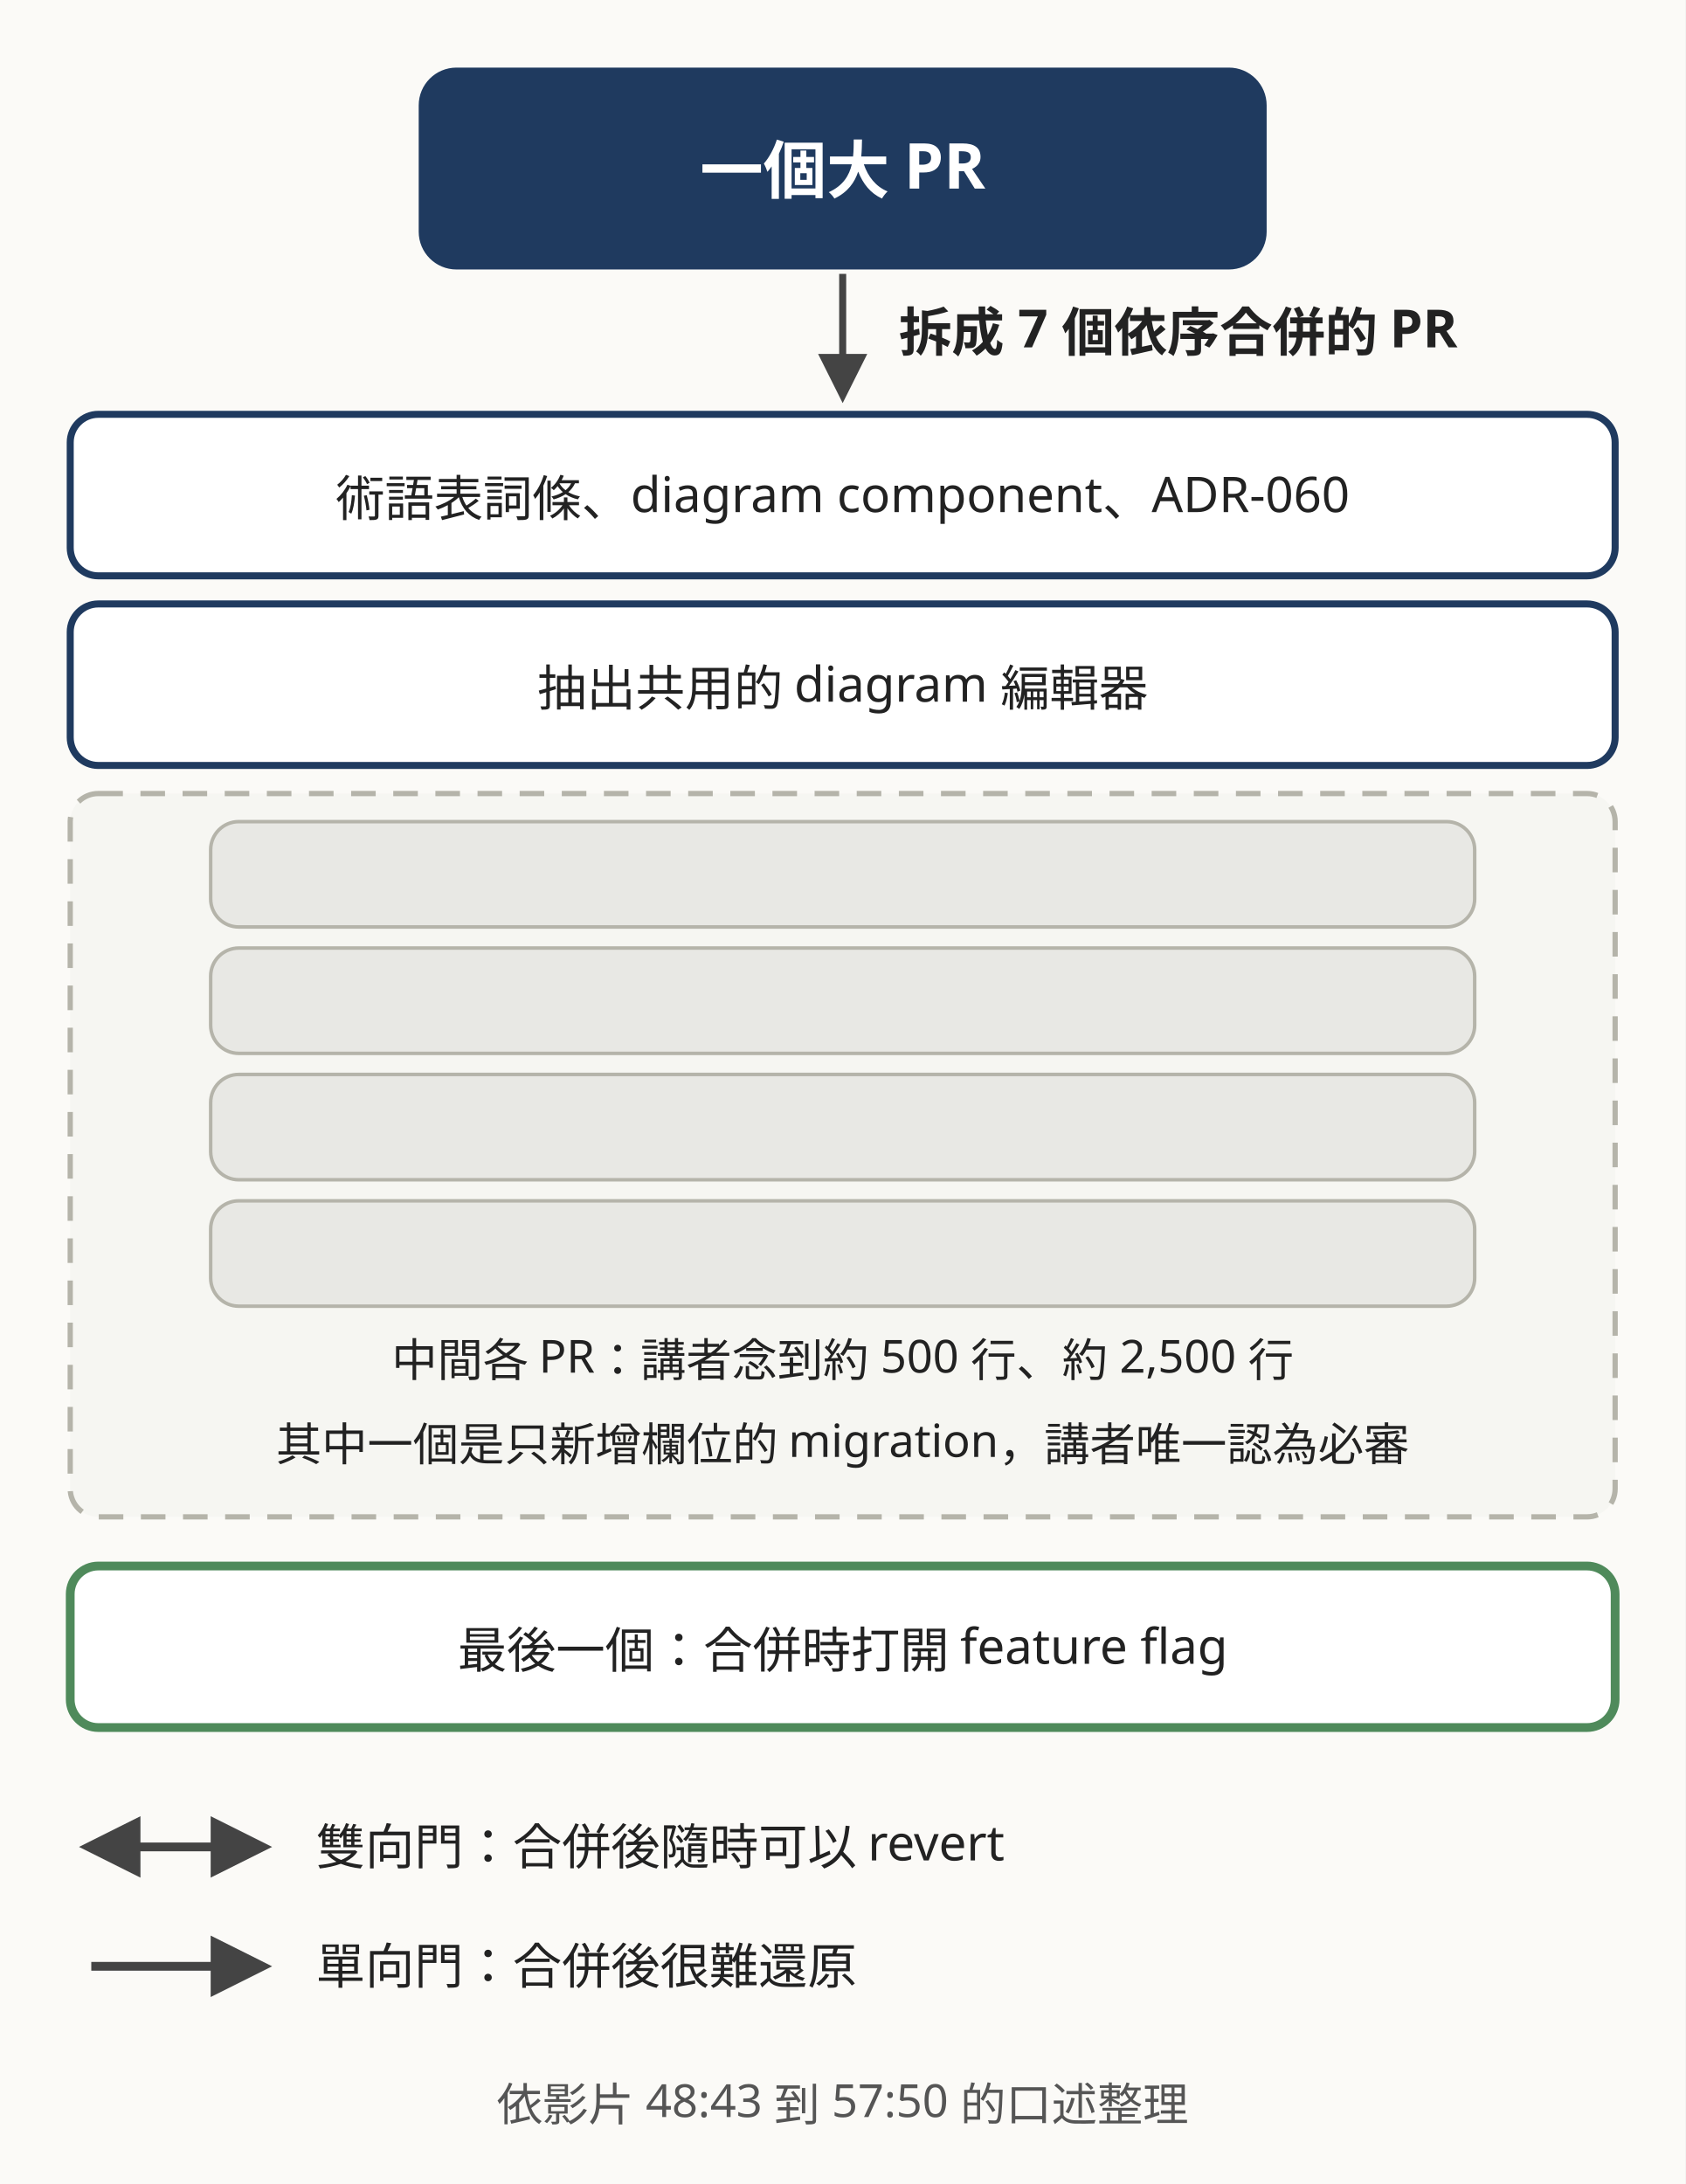
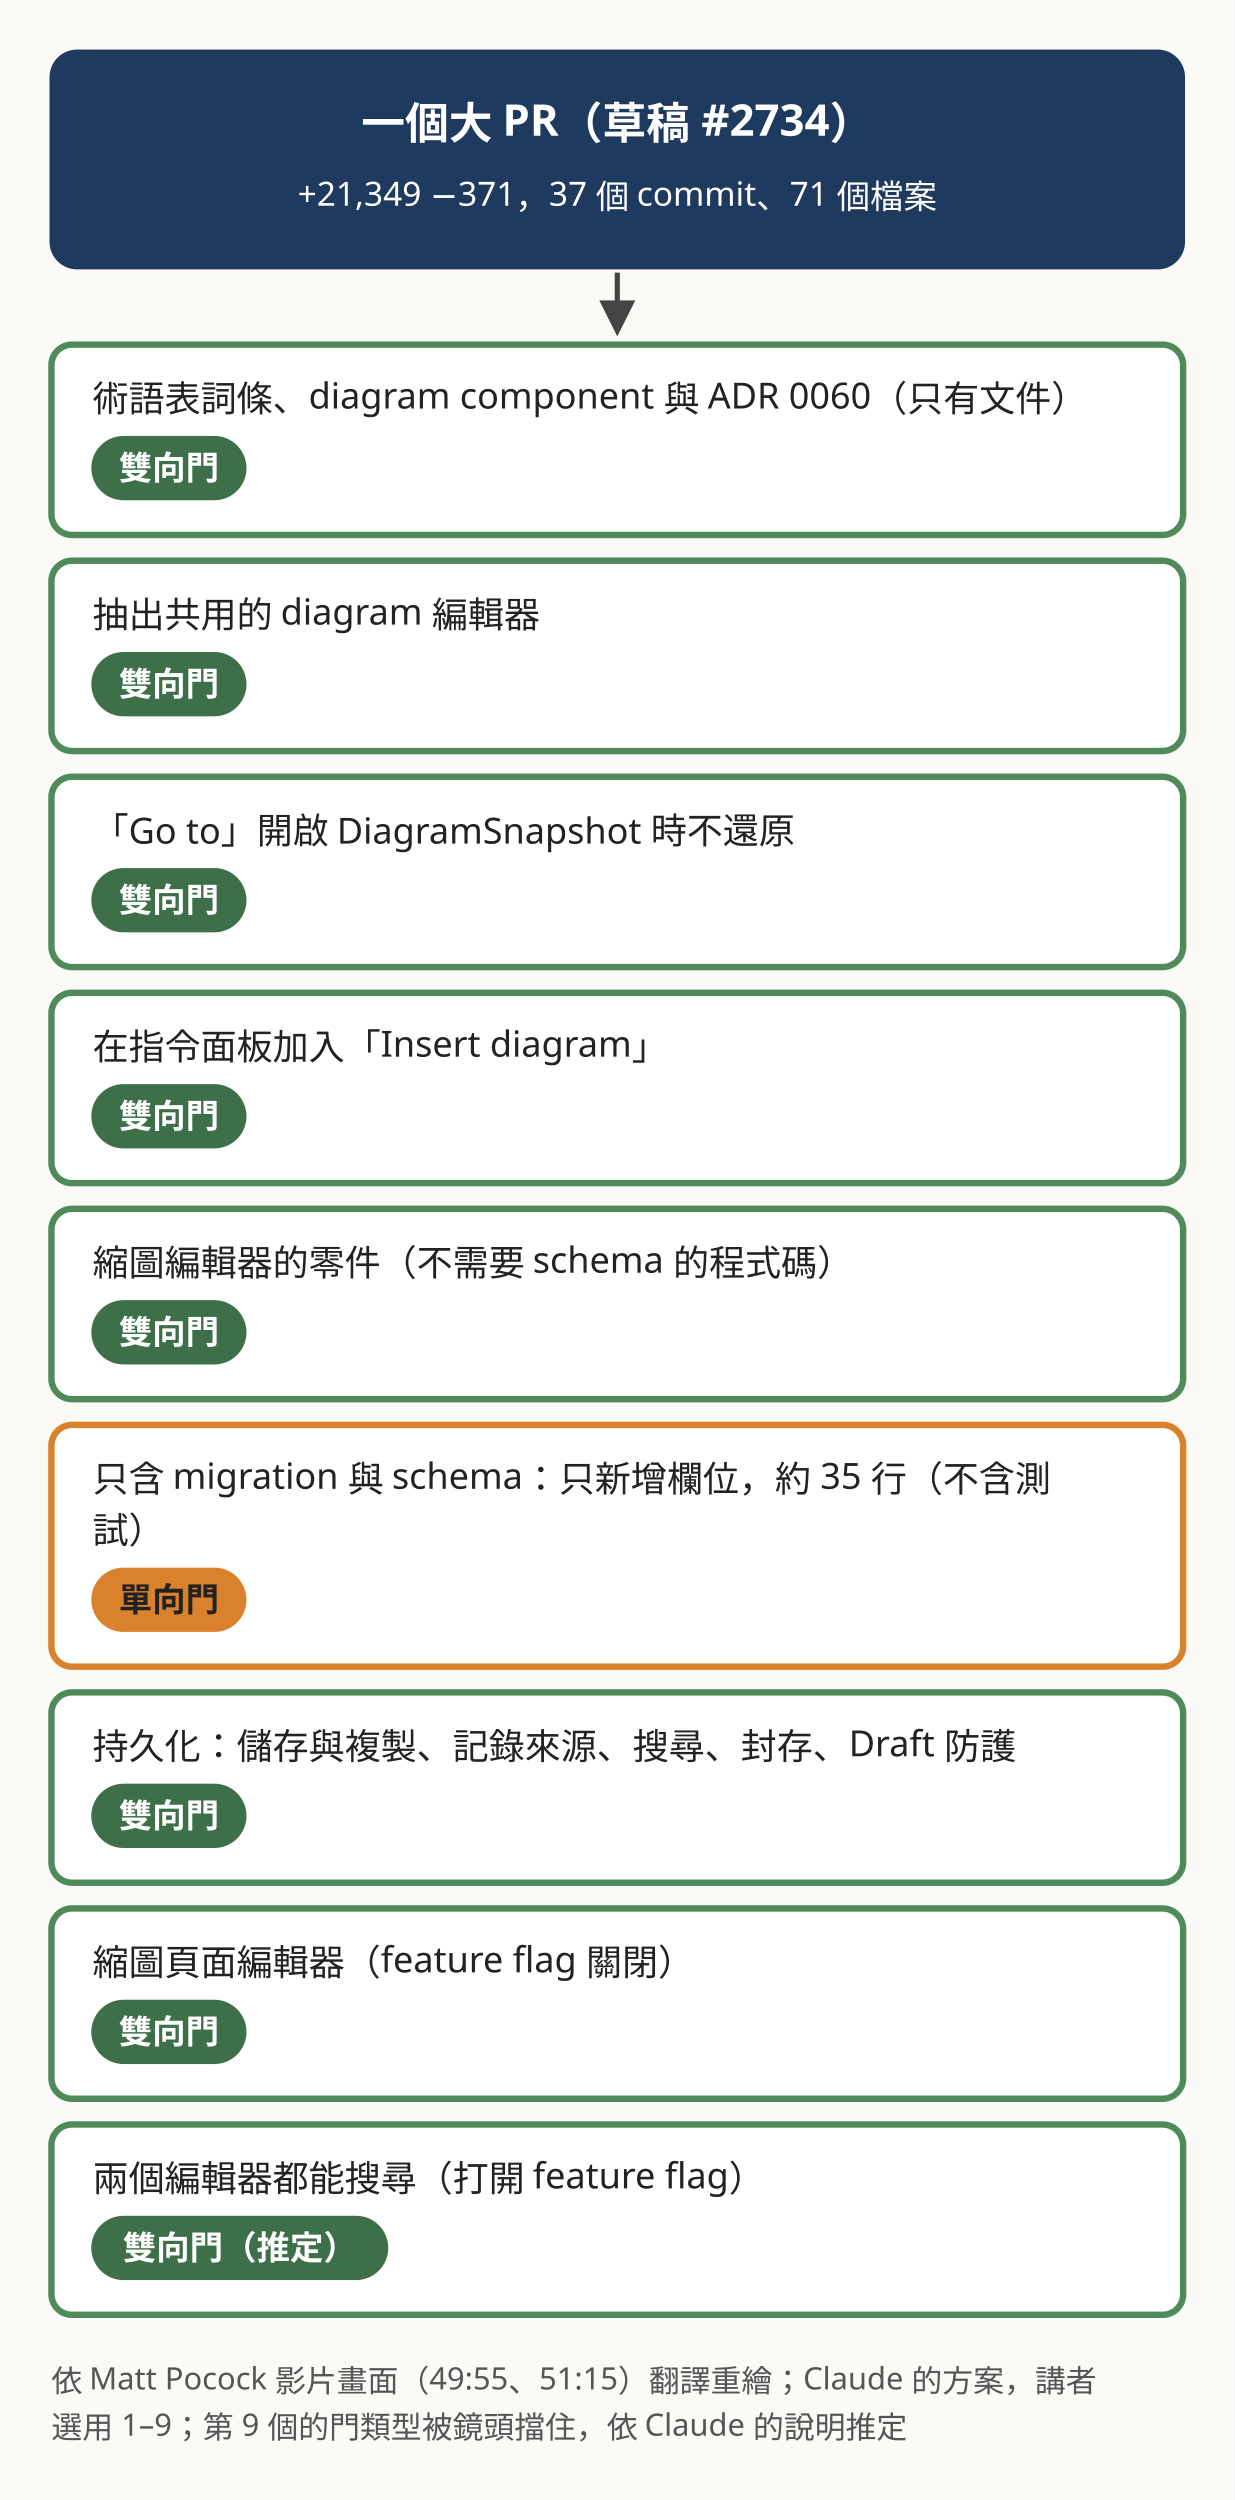
- <svg xmlns="http://www.w3.org/2000/svg" viewBox="0 0 480 622" width="480" height="622" role="img" font-family="PingFang TC, Noto Sans TC, Microsoft JhengHei, sans-serif">
+ <svg xmlns="http://www.w3.org/2000/svg" viewBox="0 0 480 972" width="480" height="972" role="img" font-family="PingFang TC, Noto Sans TC, Microsoft JhengHei, sans-serif">
  <defs>
    <marker id="ah" viewBox="0 0 10 10" refX="8" refY="5" markerWidth="7" markerHeight="7" orient="auto-start-reverse">
      <path d="M0 0 L10 5 L0 10 z" fill="#444" />
    </marker>
  </defs>
-   <rect width="480" height="622" fill="#fbfaf7" />
-   <rect x="120" y="20" width="240" height="56" rx="10" fill="#1f3a5f" stroke="#1f3a5f" stroke-width="1.5" />
-   <text x="240" y="55" font-size="18" fill="#ffffff" font-weight="bold" text-anchor="middle">一個大 PR</text>
-   <path d="M240 78 L240 112" stroke="#444" stroke-width="2" fill="none" marker-end="url(#ah)" />
-   <text x="256" y="100" font-size="15" fill="#222222" font-weight="bold" text-anchor="start">拆成 7 個依序合併的 PR</text>
-   <rect x="20" y="118" width="440" height="46" rx="8" fill="#ffffff" stroke="#1f3a5f" stroke-width="2" />
-   <text x="240" y="147" font-size="14" fill="#222222" text-anchor="middle">術語表詞條、diagram component、ADR-060</text>
-   <rect x="20" y="172" width="440" height="46" rx="8" fill="#ffffff" stroke="#1f3a5f" stroke-width="2" />
-   <text x="240" y="201" font-size="14" fill="#222222" text-anchor="middle">抽出共用的 diagram 編輯器</text>
-   <rect x="20" y="226" width="440" height="206" rx="8" fill="#f6f6f2" stroke="#b5b4aa" stroke-width="1.5" stroke-dasharray="7 5" />
-   <rect x="60" y="234" width="360" height="30" rx="8" fill="#e8e8e4" stroke="#b5b4aa" stroke-width="1" />
-   <rect x="60" y="270" width="360" height="30" rx="8" fill="#e8e8e4" stroke="#b5b4aa" stroke-width="1" />
-   <rect x="60" y="306" width="360" height="30" rx="8" fill="#e8e8e4" stroke="#b5b4aa" stroke-width="1" />
-   <rect x="60" y="342" width="360" height="30" rx="8" fill="#e8e8e4" stroke="#b5b4aa" stroke-width="1" />
-   <text x="240" y="392" font-size="13" fill="#222222" text-anchor="middle">中間各 PR：講者念到約 500 行、約 2,500 行</text>
-   <text x="240" y="416" font-size="13" fill="#222222" text-anchor="middle">其中一個是只新增欄位的 migration，講者唯一認為必審</text>
-   <rect x="20" y="446" width="440" height="46" rx="8" fill="#ffffff" stroke="#4f8a5b" stroke-width="2.5" />
-   <text x="240" y="475" font-size="14" fill="#222222" text-anchor="middle">最後一個：合併時打開 feature flag</text>
-   <path d="M26 526 L74 526" stroke="#444" stroke-width="2.5" fill="none" marker-end="url(#ah)" marker-start="url(#ah)" />
-   <text x="90" y="531" font-size="14" fill="#222222" text-anchor="start">雙向門：合併後隨時可以 revert</text>
-   <path d="M26 560 L74 560" stroke="#444" stroke-width="2.5" fill="none" marker-end="url(#ah)" />
-   <text x="90" y="565" font-size="14" fill="#222222" text-anchor="start">單向門：合併後很難還原</text>
-   <text x="240" y="604" font-size="13" fill="#555555" text-anchor="middle">依影片 48:43 到 57:50 的口述整理</text>
+   <rect width="480" height="972" fill="#fbfaf7" />
+   <rect x="20" y="20" width="440" height="84" rx="10" fill="#1f3a5f" stroke="#1f3a5f" stroke-width="1.5" />
+   <text x="240" y="54" font-size="17" fill="#ffffff" font-weight="bold" text-anchor="middle">一個大 PR（草稿 #2734）</text>
+   <text x="240" y="80" font-size="13" fill="#ffffff" text-anchor="middle">+21,349 −371，37 個 commit、71 個檔案</text>
+   <path d="M240 106 L240 128" stroke="#444" stroke-width="2" fill="none" marker-end="url(#ah)" />
+   <rect x="20" y="134" width="440" height="74" rx="8" fill="#ffffff" stroke="#4f8a5b" stroke-width="2.5" />
+   <text x="36" y="160" font-size="14" fill="#222222" text-anchor="start">術語表詞條、diagram component 與 ADR 0060（只有文件）</text>
+   <rect x="36" y="170" width="59.34" height="24" rx="12.0" fill="#3d7049" stroke="#3d7049" stroke-width="1" />
+   <text x="65.67" y="186.55" font-size="13" fill="#ffffff" font-weight="bold" text-anchor="middle">雙向門</text>
+   <rect x="20" y="218" width="440" height="74" rx="8" fill="#ffffff" stroke="#4f8a5b" stroke-width="2.5" />
+   <text x="36" y="244" font-size="14" fill="#222222" text-anchor="start">抽出共用的 diagram 編輯器</text>
+   <rect x="36" y="254" width="59.34" height="24" rx="12.0" fill="#3d7049" stroke="#3d7049" stroke-width="1" />
+   <text x="65.67" y="270.55" font-size="13" fill="#ffffff" font-weight="bold" text-anchor="middle">雙向門</text>
+   <rect x="20" y="302" width="440" height="74" rx="8" fill="#ffffff" stroke="#4f8a5b" stroke-width="2.5" />
+   <text x="36" y="328" font-size="14" fill="#222222" text-anchor="start">「Go to」開啟 DiagramSnapshot 時不還原</text>
+   <rect x="36" y="338" width="59.34" height="24" rx="12.0" fill="#3d7049" stroke="#3d7049" stroke-width="1" />
+   <text x="65.67" y="354.55" font-size="13" fill="#ffffff" font-weight="bold" text-anchor="middle">雙向門</text>
+   <rect x="20" y="386" width="440" height="74" rx="8" fill="#ffffff" stroke="#4f8a5b" stroke-width="2.5" />
+   <text x="36" y="412" font-size="14" fill="#222222" text-anchor="start">在指令面板加入「Insert diagram」</text>
+   <rect x="36" y="422" width="59.34" height="24" rx="12.0" fill="#3d7049" stroke="#3d7049" stroke-width="1" />
+   <text x="65.67" y="438.55" font-size="13" fill="#ffffff" font-weight="bold" text-anchor="middle">雙向門</text>
+   <rect x="20" y="470" width="440" height="74" rx="8" fill="#ffffff" stroke="#4f8a5b" stroke-width="2.5" />
+   <text x="36" y="496" font-size="14" fill="#222222" text-anchor="start">縮圖編輯器的零件（不需要 schema 的程式碼）</text>
+   <rect x="36" y="506" width="59.34" height="24" rx="12.0" fill="#3d7049" stroke="#3d7049" stroke-width="1" />
+   <text x="65.67" y="522.55" font-size="13" fill="#ffffff" font-weight="bold" text-anchor="middle">雙向門</text>
+   <rect x="20" y="554" width="440" height="94" rx="8" fill="#ffffff" stroke="#d9822b" stroke-width="2.5" />
+   <text x="36" y="580" font-size="14" fill="#222222" text-anchor="start">
+     <tspan x="36" y="580">只含 migration 與 schema：只新增欄位，約 35 行（不含測</tspan>
+     <tspan x="36" y="600">試）</tspan>
+   </text>
+   <rect x="36" y="610" width="59.34" height="24" rx="12.0" fill="#d9822b" stroke="#d9822b" stroke-width="1" />
+   <text x="65.67" y="626.55" font-size="13" fill="#222222" font-weight="bold" text-anchor="middle">單向門</text>
+   <rect x="20" y="658" width="440" height="74" rx="8" fill="#ffffff" stroke="#4f8a5b" stroke-width="2.5" />
+   <text x="36" y="684" font-size="14" fill="#222222" text-anchor="start">持久化：儲存與複製、記錄來源、搜尋、封存、Draft 防護</text>
+   <rect x="36" y="694" width="59.34" height="24" rx="12.0" fill="#3d7049" stroke="#3d7049" stroke-width="1" />
+   <text x="65.67" y="710.55" font-size="13" fill="#ffffff" font-weight="bold" text-anchor="middle">雙向門</text>
+   <rect x="20" y="742" width="440" height="74" rx="8" fill="#ffffff" stroke="#4f8a5b" stroke-width="2.5" />
+   <text x="36" y="768" font-size="14" fill="#222222" text-anchor="start">縮圖頁面編輯器（feature flag 關閉）</text>
+   <rect x="36" y="778" width="59.34" height="24" rx="12.0" fill="#3d7049" stroke="#3d7049" stroke-width="1" />
+   <text x="65.67" y="794.55" font-size="13" fill="#ffffff" font-weight="bold" text-anchor="middle">雙向門</text>
+   <rect x="20" y="826" width="440" height="74" rx="8" fill="#ffffff" stroke="#4f8a5b" stroke-width="2.5" />
+   <text x="36" y="852" font-size="14" fill="#222222" text-anchor="start">兩個編輯器都能搜尋（打開 feature flag）</text>
+   <rect x="36" y="862" width="114.46" height="24" rx="12.0" fill="#3d7049" stroke="#3d7049" stroke-width="1" />
+   <text x="93.23" y="878.55" font-size="13" fill="#ffffff" font-weight="bold" text-anchor="middle">雙向門（推定）</text>
+   <text x="20" y="930" font-size="12" fill="#555555" text-anchor="start">
+     <tspan x="20" y="930">依 Matt Pocock 影片畫面（49:55、51:15）翻譯重繪；Claude 的方案，講者</tspan>
+     <tspan x="20" y="948">選用 1–9；第 9 個的門類型被鏡頭擋住，依 Claude 的說明推定</tspan>
+   </text>
</svg>
